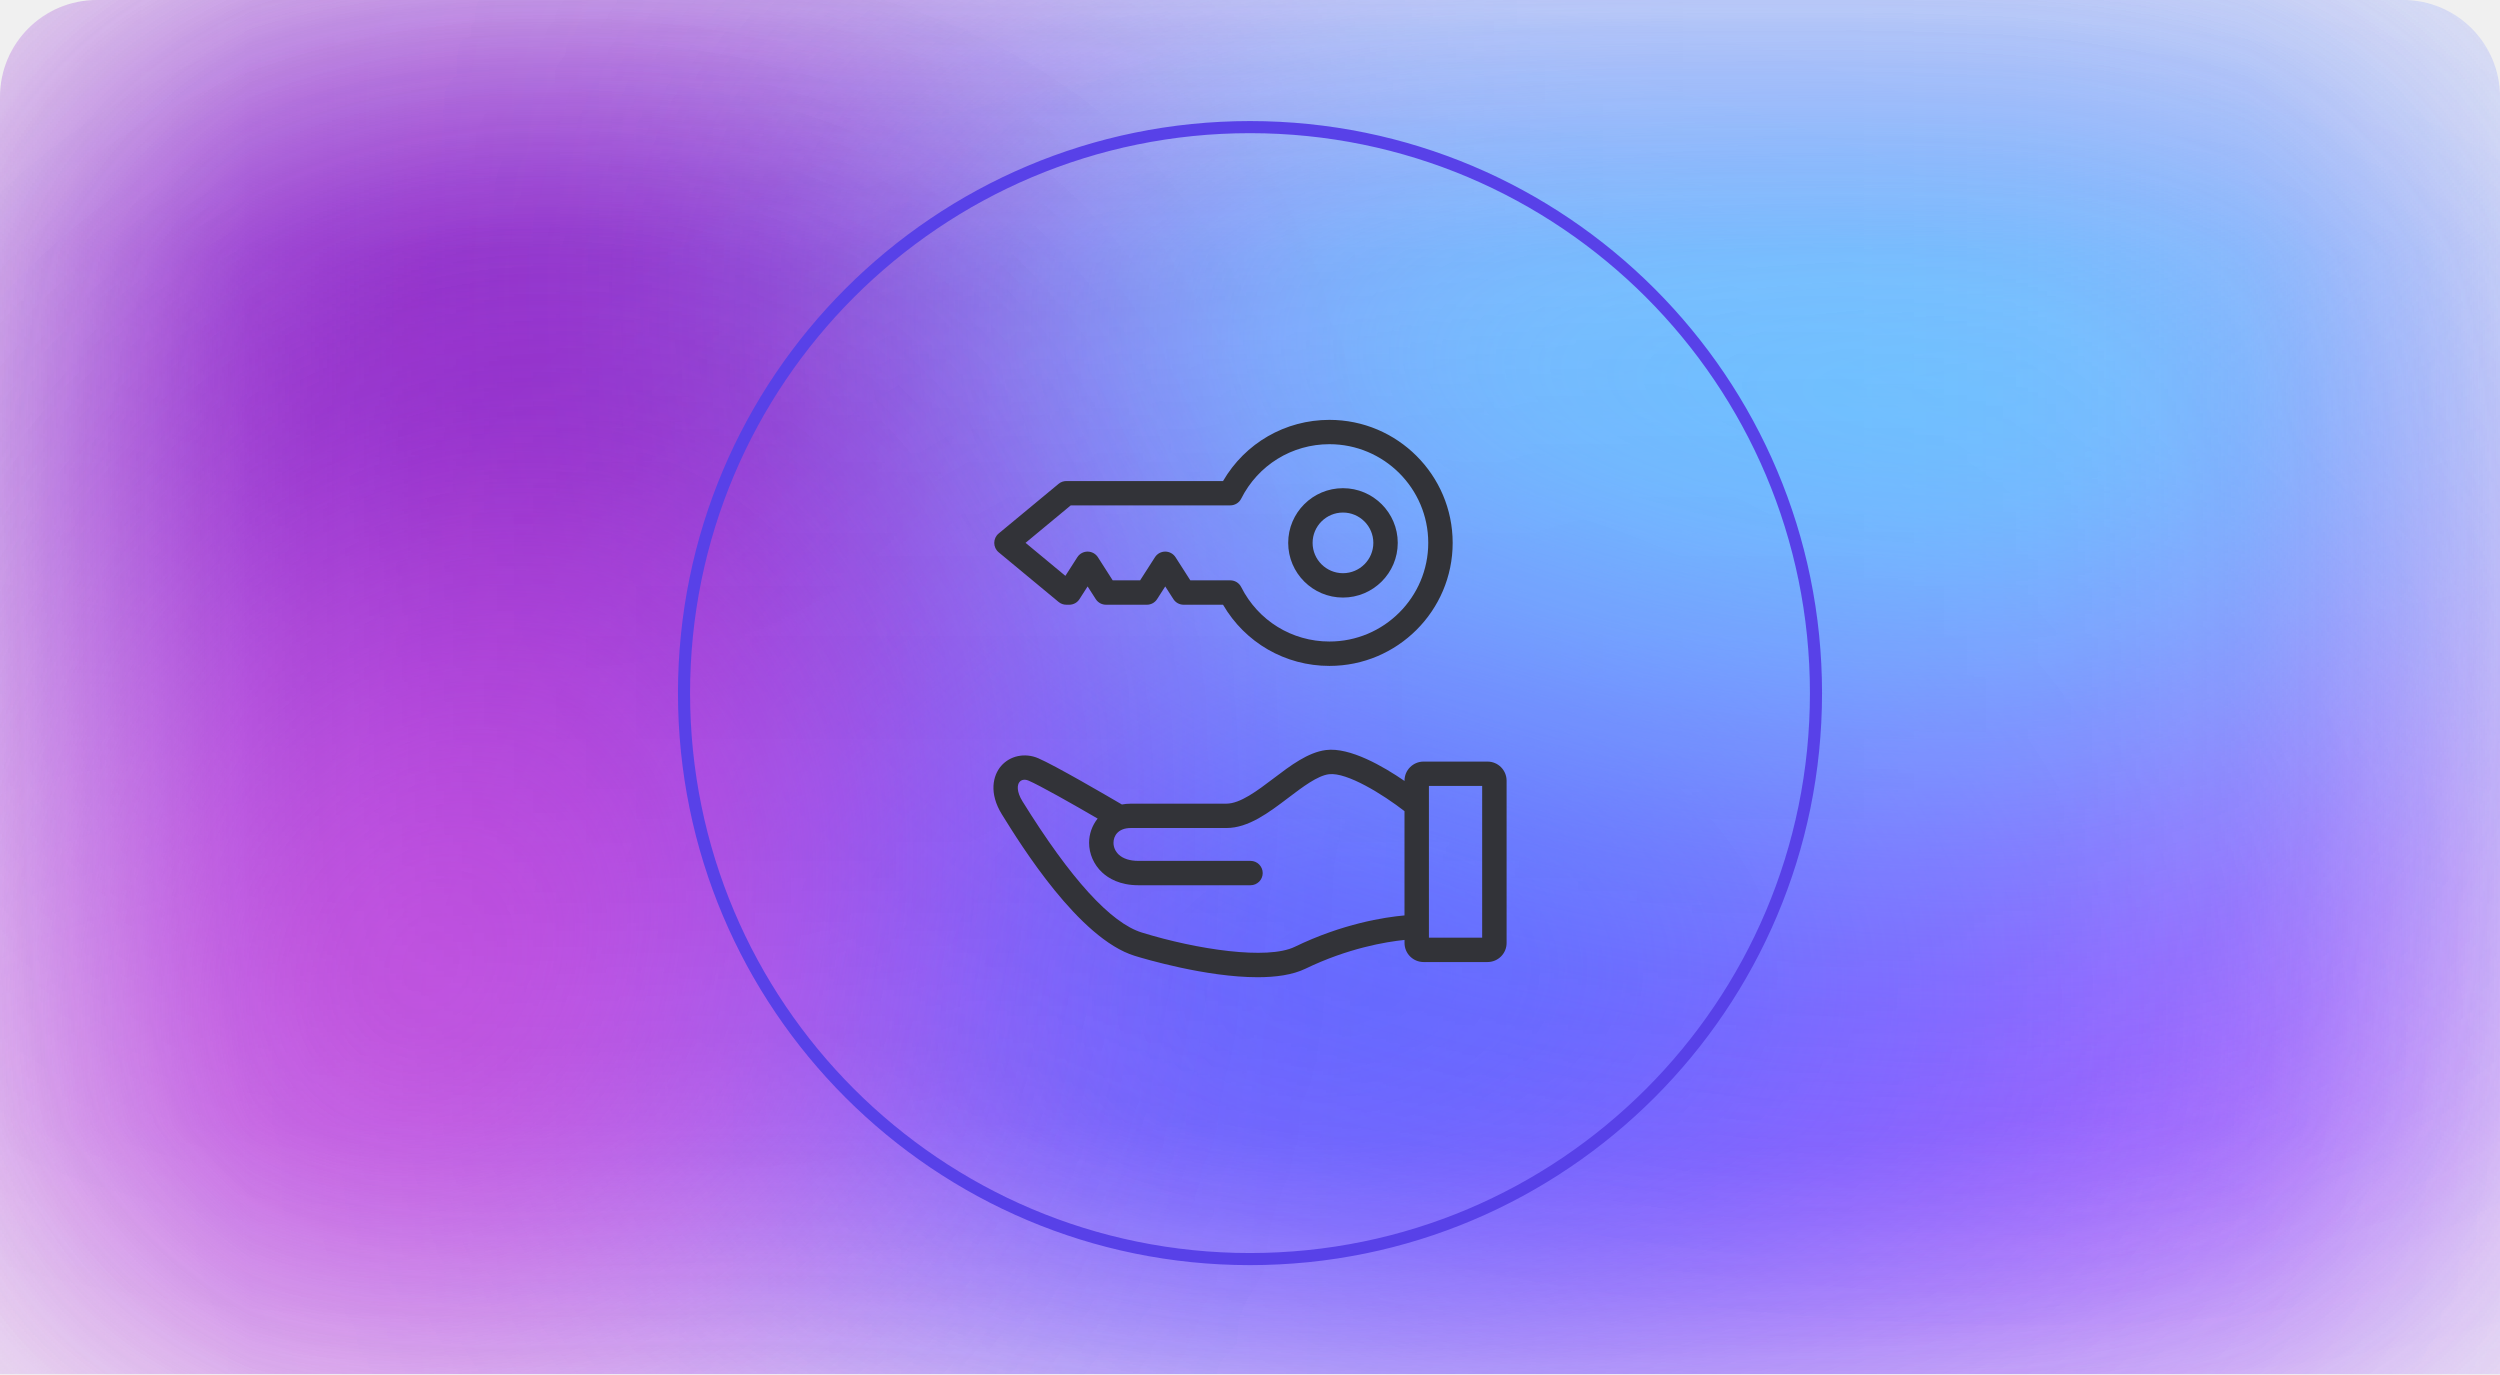
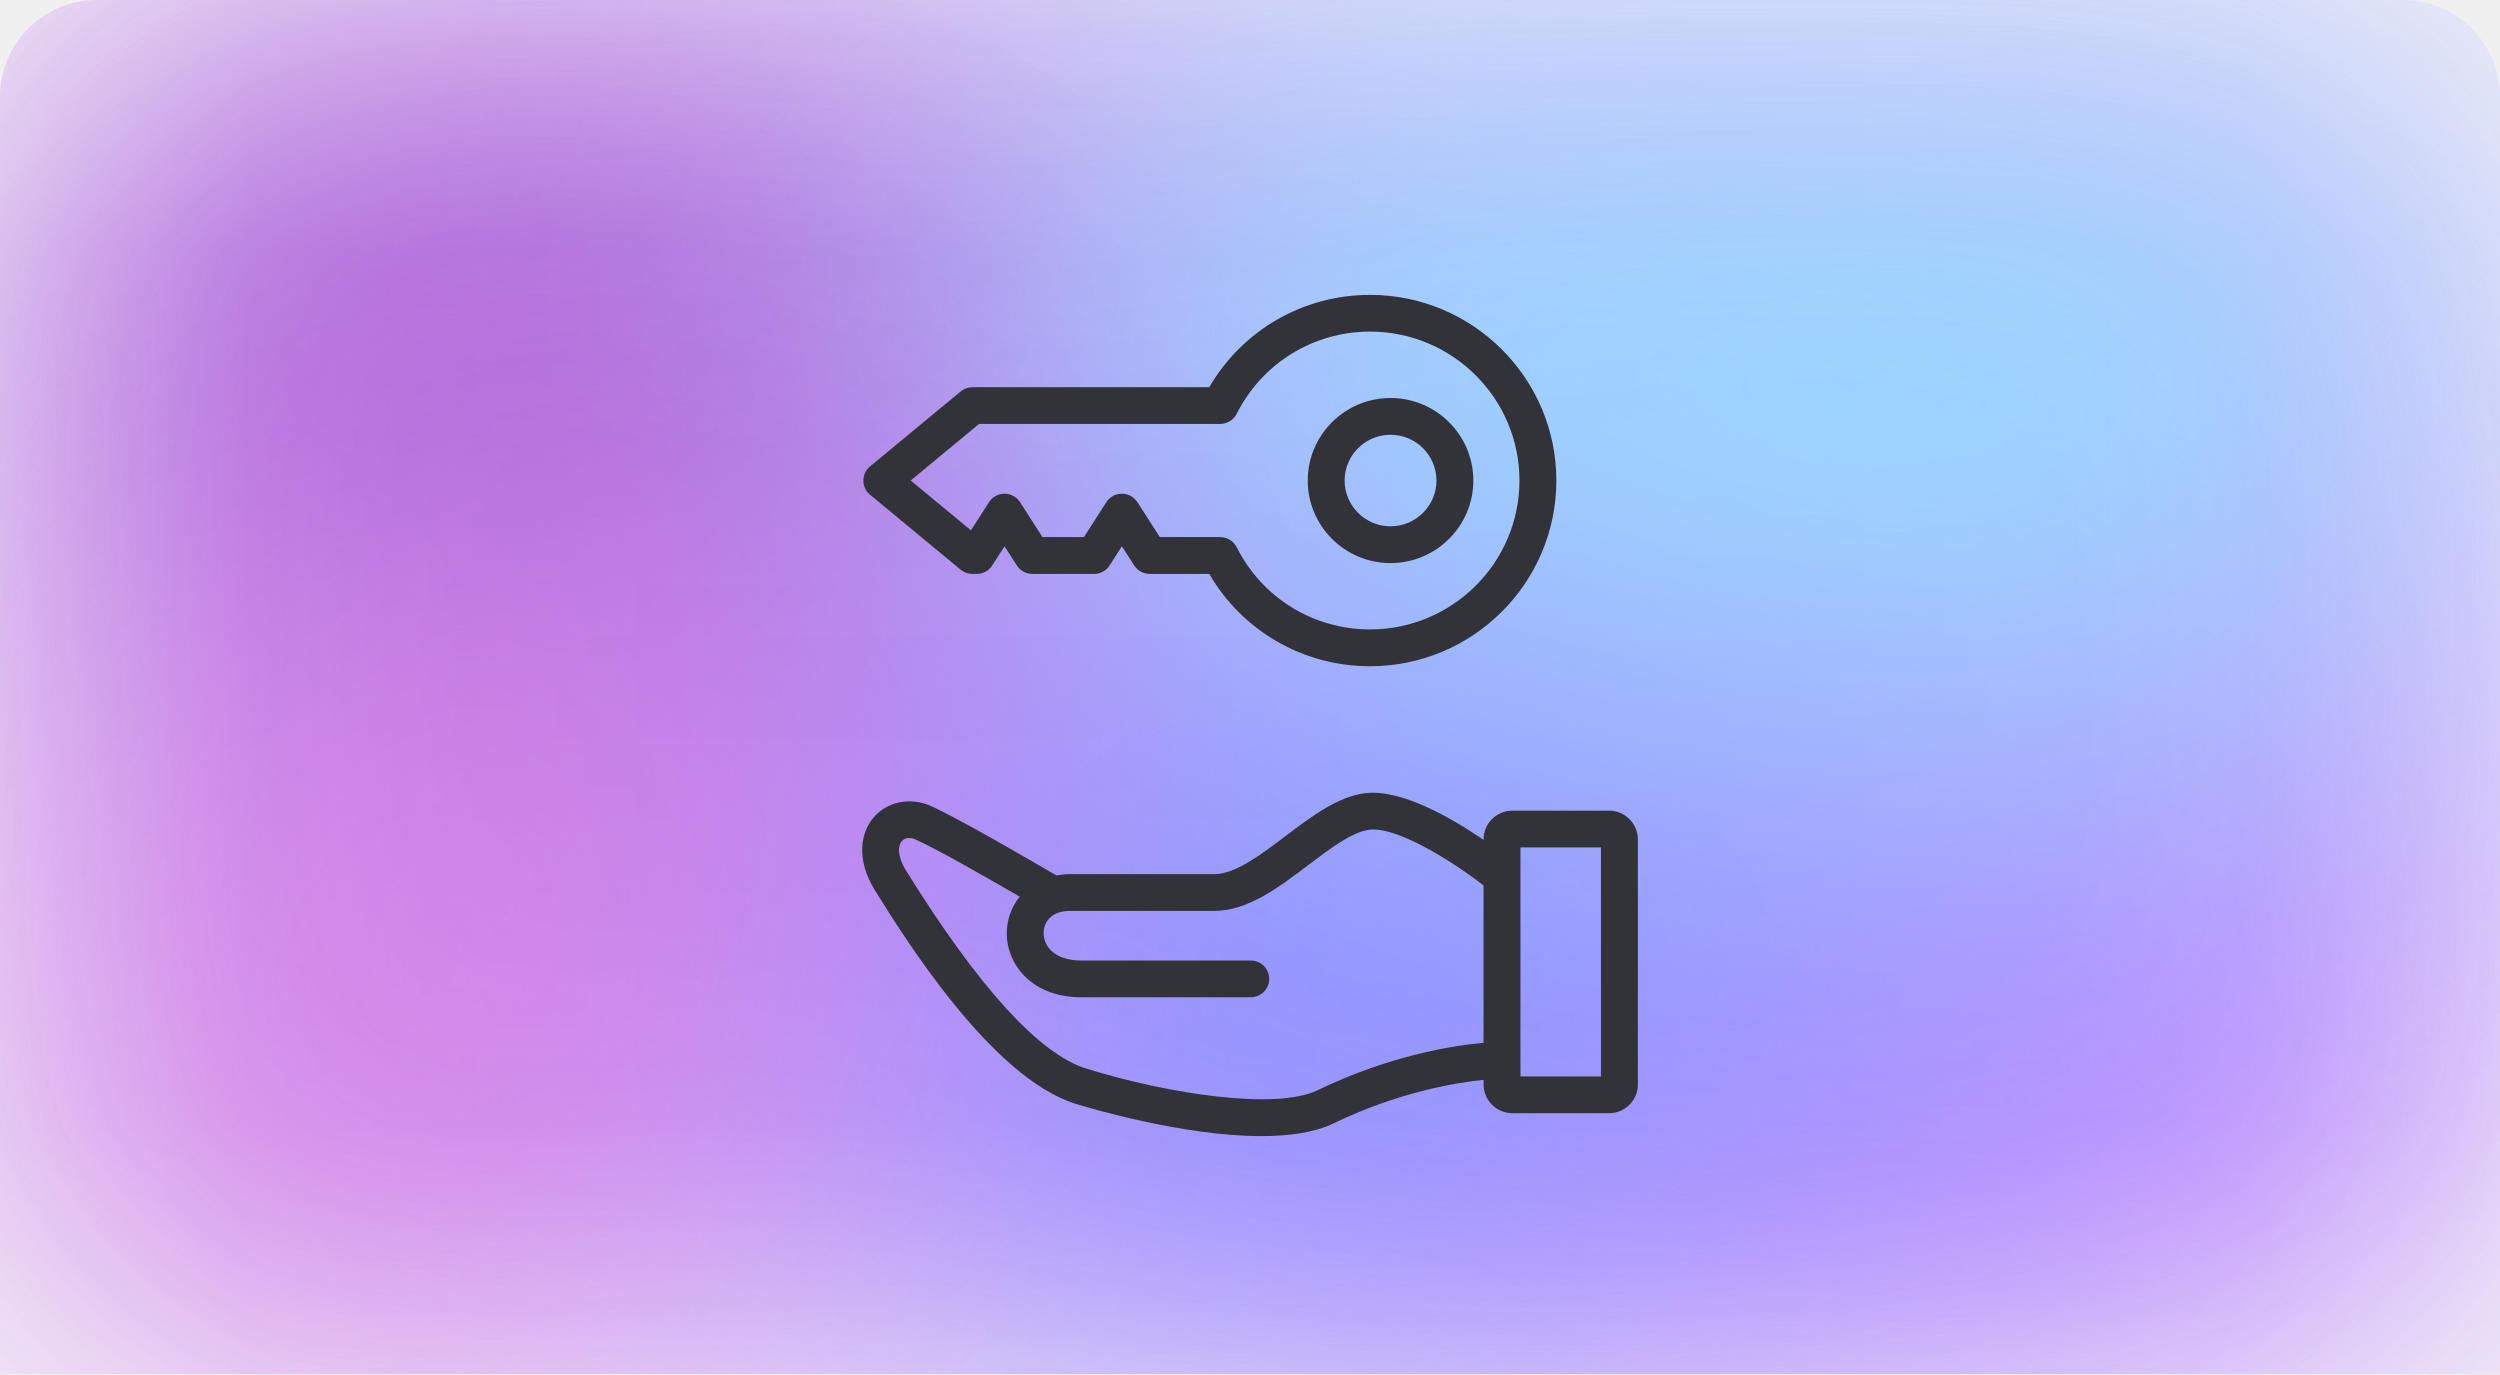
<svg xmlns="http://www.w3.org/2000/svg" width="413" height="227" viewBox="0 0 413 227" fill="none">
-   <mask id="mask0_496_4532" style="mask-type:alpha" maskUnits="userSpaceOnUse" x="0" y="0" width="413" height="227">
-     <path d="M0.5 16C0.5 7.44 7.44 0.5 16 0.5H397C405.56 0.5 412.5 7.44 412.5 16V226.5H0.5V16Z" fill="white" stroke="#C5C7D0" />
+   <mask id="mask0_595_5962" style="mask-type:alpha" maskUnits="userSpaceOnUse" x="0" y="0" width="413" height="227">
+     <path d="M16 0.5H397C405.56 0.5 412.5 7.44 412.5 16V226.5H0.5V16C0.5 7.44 7.44 0.5 16 0.5Z" fill="white" stroke="#C5C7D0" />
  </mask>
-   <g mask="url(#mask0_496_4532)">
-     <g filter="url(#filter0_f_496_4532)">
+   <g mask="url(#mask0_595_5962)">
+     <g filter="url(#filter0_f_595_5962)">
      <rect x="-11.978" y="-9.338" width="467" height="272" fill="#B35AFA" />
    </g>
-     <g filter="url(#filter1_f_496_4532)">
+     <g filter="url(#filter1_f_595_5962)">
      <rect x="-18.978" y="-10.338" width="192" height="123" fill="#770DB8" />
    </g>
-     <g filter="url(#filter2_f_496_4532)">
+     <g filter="url(#filter2_f_595_5962)">
      <rect x="209.022" y="94.662" width="191" height="123" fill="#9747FF" />
    </g>
-     <g filter="url(#filter3_f_496_4532)">
+     <g filter="url(#filter3_f_595_5962)">
      <path d="M258.268 333.331C210.195 346.389 147.57 247.426 136.701 204.211C125.833 160.996 155.993 115.378 204.066 102.321C252.138 89.263 326.26 139.996 337.128 183.211C347.997 226.426 188.975 127.526 258.268 333.331Z" fill="#495AFF" />
    </g>
-     <g filter="url(#filter4_f_496_4532)">
+     <g filter="url(#filter4_f_595_5962)">
      <ellipse cx="164.64" cy="69.469" rx="164.64" ry="69.469" transform="matrix(0.997729 0.0673543 -0.0701764 0.997535 160.211 -26.3379)" fill="#5DCFFF" />
    </g>
-     <g filter="url(#filter5_f_496_4532)">
+     <g filter="url(#filter5_f_595_5962)">
      <path d="M-57.189 237.465L79.691 77.11C79.691 77.11 154.706 86.156 129.793 128.586C104.879 171.016 114.153 211.274 114.153 211.274L164.514 260.581L-57.189 237.465Z" fill="#C13FD3" />
    </g>
-     <rect x="-50" y="-14" width="485" height="262" fill="#FBFCFF" fill-opacity="0.05" />
+     <rect x="-50" y="-14" width="485" height="262" fill="#FBFCFF" fill-opacity="0.35" />
  </g>
-   <path d="M245.737 125.814H235.175C233.439 125.814 232.026 127.223 232.026 128.959V129.015C228.519 126.605 223.012 123.412 219.05 123.906C216.081 124.284 213.197 126.463 210.416 128.575C207.696 130.636 204.887 132.764 202.6 132.764H186.822C186.298 132.764 185.803 132.82 185.336 132.901C182.807 131.417 174.244 126.428 171.509 125.258C169.316 124.319 166.848 124.84 165.378 126.546C164.024 128.119 163.341 131.033 165.521 134.548C168.671 139.628 178.243 155.065 187.462 157.907C188.969 158.373 199.246 161.438 207.755 161.438C210.757 161.438 213.538 161.054 215.64 160.04C222.689 156.629 228.951 155.591 232.028 155.277V155.784C232.028 157.517 233.439 158.929 235.178 158.929H245.74C247.476 158.929 248.89 157.52 248.89 155.784V128.956C248.884 127.223 247.473 125.814 245.737 125.814ZM213.88 156.42C209.386 158.596 197.787 156.881 188.647 154.061C183.492 152.473 176.862 145.193 168.921 132.391C167.913 130.767 168.028 129.64 168.431 129.173C168.762 128.784 169.329 128.706 169.918 128.959C171.791 129.761 177.26 132.858 181.329 135.227C180.41 136.381 179.918 137.795 179.918 139.22C179.918 141.061 180.7 142.842 182.06 144.114C183.1 145.088 184.984 146.242 188.053 146.242H206.583C207.696 146.242 208.599 145.34 208.599 144.23C208.599 143.119 207.696 142.217 206.583 142.217H188.053C186.661 142.217 185.543 141.86 184.814 141.179C184.258 140.655 183.949 139.958 183.949 139.22C183.949 138.098 184.699 136.789 186.819 136.789H202.598C206.245 136.789 209.599 134.248 212.848 131.784C215.21 129.992 217.65 128.143 219.55 127.901C222.517 127.545 228.454 131.234 232.023 134.001V151.228C228.744 151.52 221.816 152.577 213.88 156.42ZM244.853 154.907H236.057V129.839H244.853V154.907Z" fill="#323338" />
-   <path d="M221.859 98.718C226.844 98.718 230.908 94.666 230.908 89.683C230.908 84.7 226.844 80.648 221.859 80.648C216.868 80.648 212.81 84.7 212.81 89.683C212.81 94.666 216.865 98.718 221.859 98.718ZM221.859 84.673C224.624 84.673 226.876 86.922 226.876 89.683C226.876 92.444 224.624 94.692 221.859 94.692C219.093 94.692 216.841 92.444 216.841 89.683C216.841 86.922 219.093 84.673 221.859 84.673Z" fill="#323338" />
-   <path d="M174.879 99.442C175.236 99.74 175.693 99.903 176.166 99.903H176.634C177.322 99.903 177.962 99.557 178.33 98.975L179.674 96.879L181.017 98.975C181.391 99.557 182.03 99.903 182.719 99.903H189.459C190.141 99.903 190.786 99.557 191.155 98.975L192.498 96.879L193.842 98.975C194.216 99.557 194.855 99.903 195.543 99.903H202.047C205.694 106.166 212.319 110.009 219.626 110.009C230.849 110.009 239.981 100.891 239.981 89.685C239.981 78.48 230.849 69.362 219.626 69.362C212.319 69.362 205.694 73.204 202.047 79.467H176.169C175.696 79.467 175.239 79.631 174.882 79.929L164.976 88.137C164.513 88.521 164.25 89.09 164.25 89.688C164.25 90.286 164.513 90.853 164.976 91.234L174.879 99.442ZM176.889 83.487H203.246C204.006 83.487 204.705 83.058 205.046 82.376C207.839 76.832 213.423 73.381 219.623 73.381C228.626 73.381 235.947 80.694 235.947 89.68C235.947 98.666 228.624 105.979 219.623 105.979C213.423 105.979 207.839 102.53 205.046 96.984C204.705 96.302 204.006 95.873 203.246 95.873H196.642L194.197 92.052C193.823 91.475 193.184 91.124 192.496 91.124C191.808 91.124 191.168 91.475 190.8 92.052L188.349 95.873H183.818L181.372 92.052C180.998 91.475 180.359 91.124 179.671 91.124C178.988 91.124 178.343 91.475 177.975 92.052L176.002 95.132L169.421 89.677L176.889 83.487Z" fill="#323338" />
-   <circle cx="206.5" cy="114.5" r="93.5" stroke="#5841E8" stroke-width="2" />
+   <path d="M265.813 133.918H249.847C247.223 133.918 245.086 136.044 245.086 138.665V138.75C239.784 135.113 231.46 130.293 225.472 131.038C220.983 131.609 216.624 134.898 212.419 138.085C208.308 141.196 204.063 144.407 200.605 144.407H176.754C175.962 144.407 175.215 144.493 174.508 144.614C170.685 142.374 157.742 134.845 153.606 133.08C150.291 131.662 146.562 132.448 144.34 135.024C142.292 137.397 141.26 141.795 144.555 147.101C149.316 154.767 163.787 178.067 177.721 182.356C180 183.061 195.535 187.686 208.397 187.686C212.935 187.686 217.14 187.107 220.317 185.576C230.973 180.428 240.438 178.861 245.09 178.387V179.152C245.09 181.769 247.223 183.899 249.851 183.899H265.817C268.441 183.899 270.578 181.773 270.578 179.152V138.661C270.57 136.044 268.437 133.918 265.813 133.918ZM217.656 180.112C210.863 183.397 193.329 180.809 179.513 176.552C171.721 174.155 161.699 163.167 149.694 143.845C148.171 141.394 148.345 139.693 148.955 138.989C149.454 138.401 150.312 138.284 151.201 138.665C154.033 139.876 162.3 144.549 168.451 148.125C167.061 149.867 166.318 152.001 166.318 154.152C166.318 156.93 167.5 159.619 169.556 161.539C171.128 163.009 173.976 164.751 178.615 164.751H206.626C208.308 164.751 209.673 163.39 209.673 161.713C209.673 160.036 208.308 158.676 206.626 158.676H178.615C176.511 158.676 174.821 158.137 173.72 157.108C172.879 156.319 172.412 155.266 172.412 154.152C172.412 152.459 173.545 150.482 176.75 150.482H200.601C206.114 150.482 211.184 146.647 216.096 142.929C219.667 140.224 223.355 137.433 226.228 137.069C230.713 136.53 239.687 142.099 245.082 146.275V172.276C240.125 172.717 229.652 174.313 217.656 180.112ZM264.476 177.828H251.179V139.993H264.476V177.828Z" fill="#323338" />
+   <path d="M229.717 93.021C237.253 93.021 243.395 86.906 243.395 79.385C243.395 71.864 237.253 65.749 229.717 65.749C222.173 65.749 216.039 71.864 216.039 79.385C216.039 86.906 222.169 93.021 229.717 93.021ZM229.717 71.823C233.897 71.823 237.302 75.217 237.302 79.385C237.302 83.552 233.897 86.946 229.717 86.946C225.537 86.946 222.132 83.552 222.132 79.385C222.132 75.217 225.537 71.823 229.717 71.823Z" fill="#323338" />
+   <path d="M158.7 94.115C159.241 94.564 159.931 94.811 160.646 94.811H161.353C162.393 94.811 163.36 94.289 163.917 93.41L165.948 90.247L167.979 93.41C168.544 94.289 169.511 94.811 170.551 94.811H180.74C181.771 94.811 182.746 94.289 183.303 93.41L185.334 90.247L187.365 93.41C187.93 94.289 188.897 94.811 189.937 94.811H199.768C205.281 104.264 215.295 110.064 226.341 110.064C243.306 110.064 257.11 96.302 257.11 79.389C257.11 62.476 243.306 48.714 226.341 48.714C215.295 48.714 205.281 54.514 199.768 63.967H160.65C159.935 63.967 159.245 64.214 158.705 64.663L143.73 77.052C143.031 77.631 142.633 78.49 142.633 79.393C142.633 80.296 143.031 81.151 143.73 81.726L158.7 94.115ZM161.739 70.034H201.58C202.73 70.034 203.786 69.386 204.302 68.357C208.523 59.99 216.965 54.781 226.337 54.781C239.946 54.781 251.013 65.817 251.013 79.381C251.013 92.944 239.942 103.981 226.337 103.981C216.965 103.981 208.523 98.776 204.302 90.405C203.786 89.376 202.73 88.728 201.58 88.728H191.599L187.902 82.961C187.337 82.09 186.37 81.56 185.33 81.56C184.29 81.56 183.323 82.09 182.767 82.961L179.062 88.728H172.212L168.515 82.961C167.951 82.09 166.984 81.56 165.944 81.56C164.912 81.56 163.937 82.09 163.38 82.961L160.399 87.611L150.45 79.377L161.739 70.034Z" fill="#323338" />
  <defs>
-     <filter id="filter0_f_496_4532" x="-126.978" y="-124.338" width="697" height="502" filterUnits="userSpaceOnUse" color-interpolation-filters="sRGB">
+     <filter id="filter0_f_595_5962" x="-126.978" y="-124.338" width="697" height="502" filterUnits="userSpaceOnUse" color-interpolation-filters="sRGB">
      <feFlood flood-opacity="0" result="BackgroundImageFix" />
      <feBlend mode="normal" in="SourceGraphic" in2="BackgroundImageFix" result="shape" />
-       <feGaussianBlur stdDeviation="57.5" result="effect1_foregroundBlur_496_4532" />
+       <feGaussianBlur stdDeviation="57.5" result="effect1_foregroundBlur_595_5962" />
    </filter>
-     <filter id="filter1_f_496_4532" x="-133.978" y="-125.338" width="422" height="353" filterUnits="userSpaceOnUse" color-interpolation-filters="sRGB">
+     <filter id="filter1_f_595_5962" x="-133.978" y="-125.338" width="422" height="353" filterUnits="userSpaceOnUse" color-interpolation-filters="sRGB">
      <feFlood flood-opacity="0" result="BackgroundImageFix" />
      <feBlend mode="normal" in="SourceGraphic" in2="BackgroundImageFix" result="shape" />
-       <feGaussianBlur stdDeviation="57.5" result="effect1_foregroundBlur_496_4532" />
+       <feGaussianBlur stdDeviation="57.5" result="effect1_foregroundBlur_595_5962" />
    </filter>
-     <filter id="filter2_f_496_4532" x="94.022" y="-20.338" width="421" height="353" filterUnits="userSpaceOnUse" color-interpolation-filters="sRGB">
+     <filter id="filter2_f_595_5962" x="94.022" y="-20.338" width="421" height="353" filterUnits="userSpaceOnUse" color-interpolation-filters="sRGB">
      <feFlood flood-opacity="0" result="BackgroundImageFix" />
      <feBlend mode="normal" in="SourceGraphic" in2="BackgroundImageFix" result="shape" />
-       <feGaussianBlur stdDeviation="57.5" result="effect1_foregroundBlur_496_4532" />
+       <feGaussianBlur stdDeviation="57.5" result="effect1_foregroundBlur_595_5962" />
    </filter>
-     <filter id="filter3_f_496_4532" x="19.485" y="-14.768" width="433.179" height="464.276" filterUnits="userSpaceOnUse" color-interpolation-filters="sRGB">
+     <filter id="filter3_f_595_5962" x="19.485" y="-14.768" width="433.179" height="464.276" filterUnits="userSpaceOnUse" color-interpolation-filters="sRGB">
      <feFlood flood-opacity="0" result="BackgroundImageFix" />
      <feBlend mode="normal" in="SourceGraphic" in2="BackgroundImageFix" result="shape" />
-       <feGaussianBlur stdDeviation="57.5" result="effect1_foregroundBlur_496_4532" />
+       <feGaussianBlur stdDeviation="57.5" result="effect1_foregroundBlur_595_5962" />
    </filter>
-     <filter id="filter4_f_496_4532" x="40.263" y="-131.141" width="558.679" height="370.38" filterUnits="userSpaceOnUse" color-interpolation-filters="sRGB">
+     <filter id="filter4_f_595_5962" x="40.263" y="-131.141" width="558.679" height="370.38" filterUnits="userSpaceOnUse" color-interpolation-filters="sRGB">
      <feFlood flood-opacity="0" result="BackgroundImageFix" />
      <feBlend mode="normal" in="SourceGraphic" in2="BackgroundImageFix" result="shape" />
-       <feGaussianBlur stdDeviation="57.5" result="effect1_foregroundBlur_496_4532" />
+       <feGaussianBlur stdDeviation="57.5" result="effect1_foregroundBlur_595_5962" />
    </filter>
-     <filter id="filter5_f_496_4532" x="-172.189" y="-37.891" width="451.703" height="413.472" filterUnits="userSpaceOnUse" color-interpolation-filters="sRGB">
+     <filter id="filter5_f_595_5962" x="-172.189" y="-37.891" width="451.703" height="413.472" filterUnits="userSpaceOnUse" color-interpolation-filters="sRGB">
      <feFlood flood-opacity="0" result="BackgroundImageFix" />
      <feBlend mode="normal" in="SourceGraphic" in2="BackgroundImageFix" result="shape" />
-       <feGaussianBlur stdDeviation="57.5" result="effect1_foregroundBlur_496_4532" />
+       <feGaussianBlur stdDeviation="57.5" result="effect1_foregroundBlur_595_5962" />
    </filter>
  </defs>
</svg>
